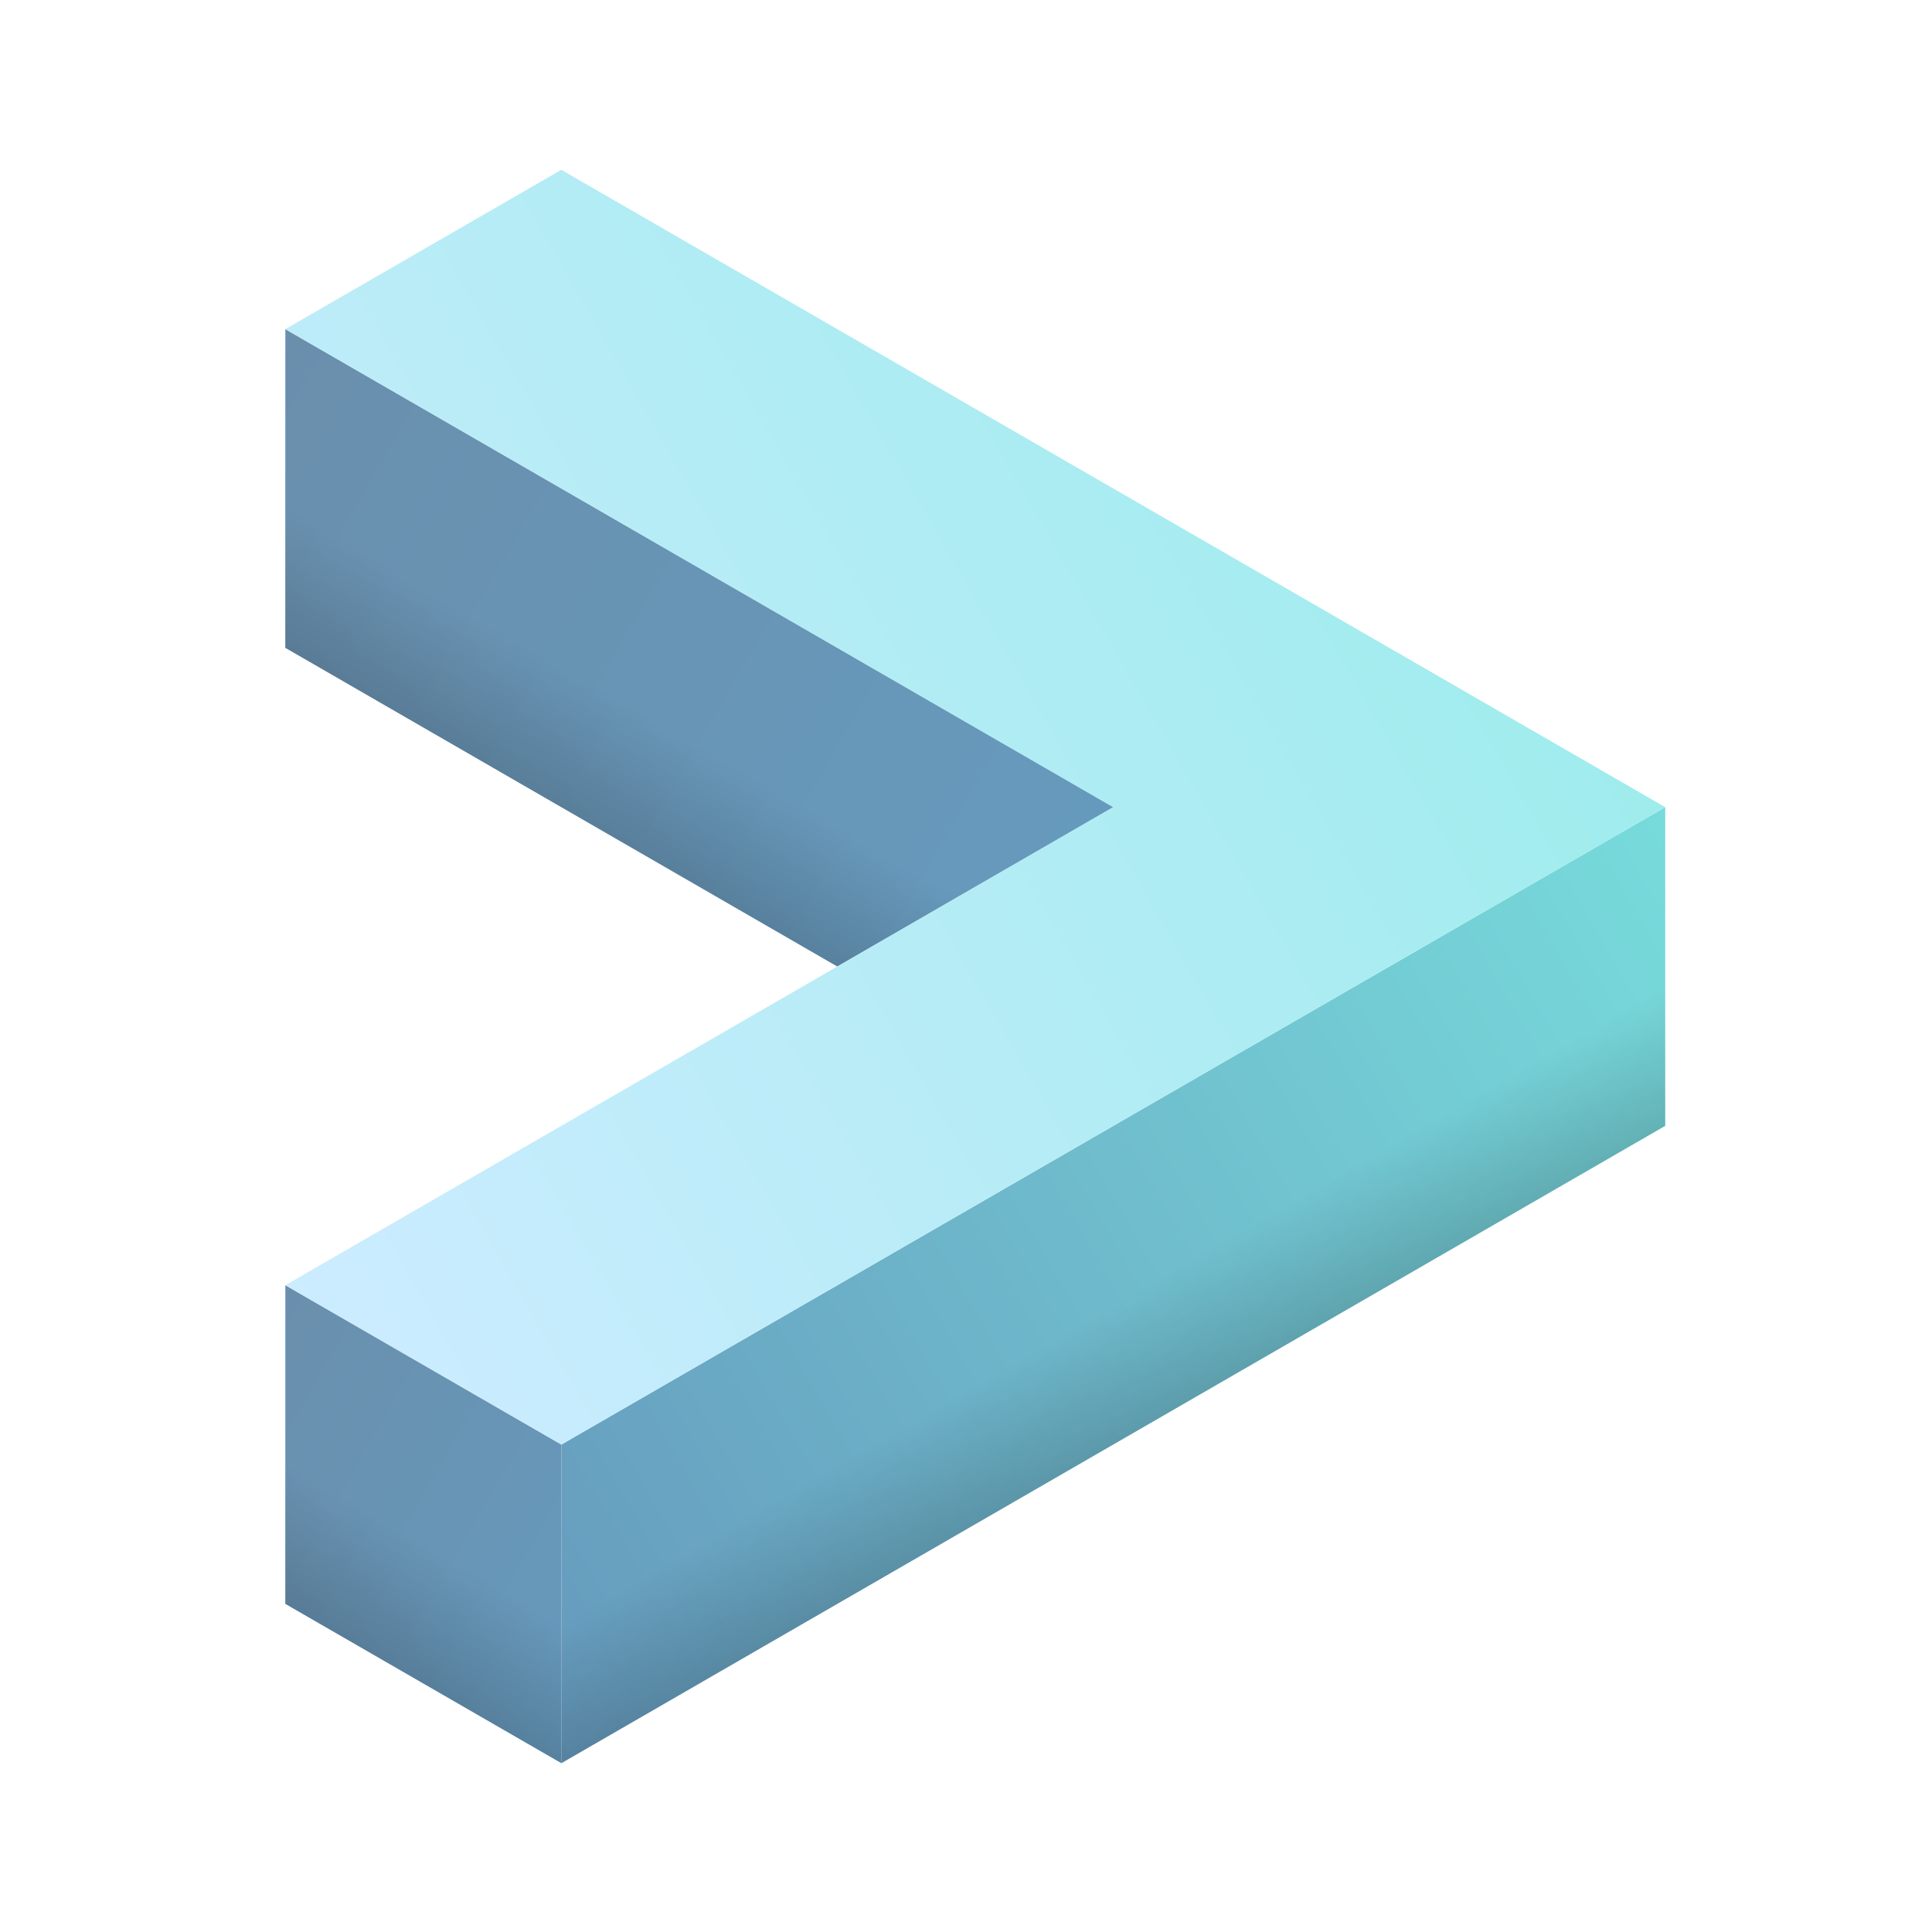
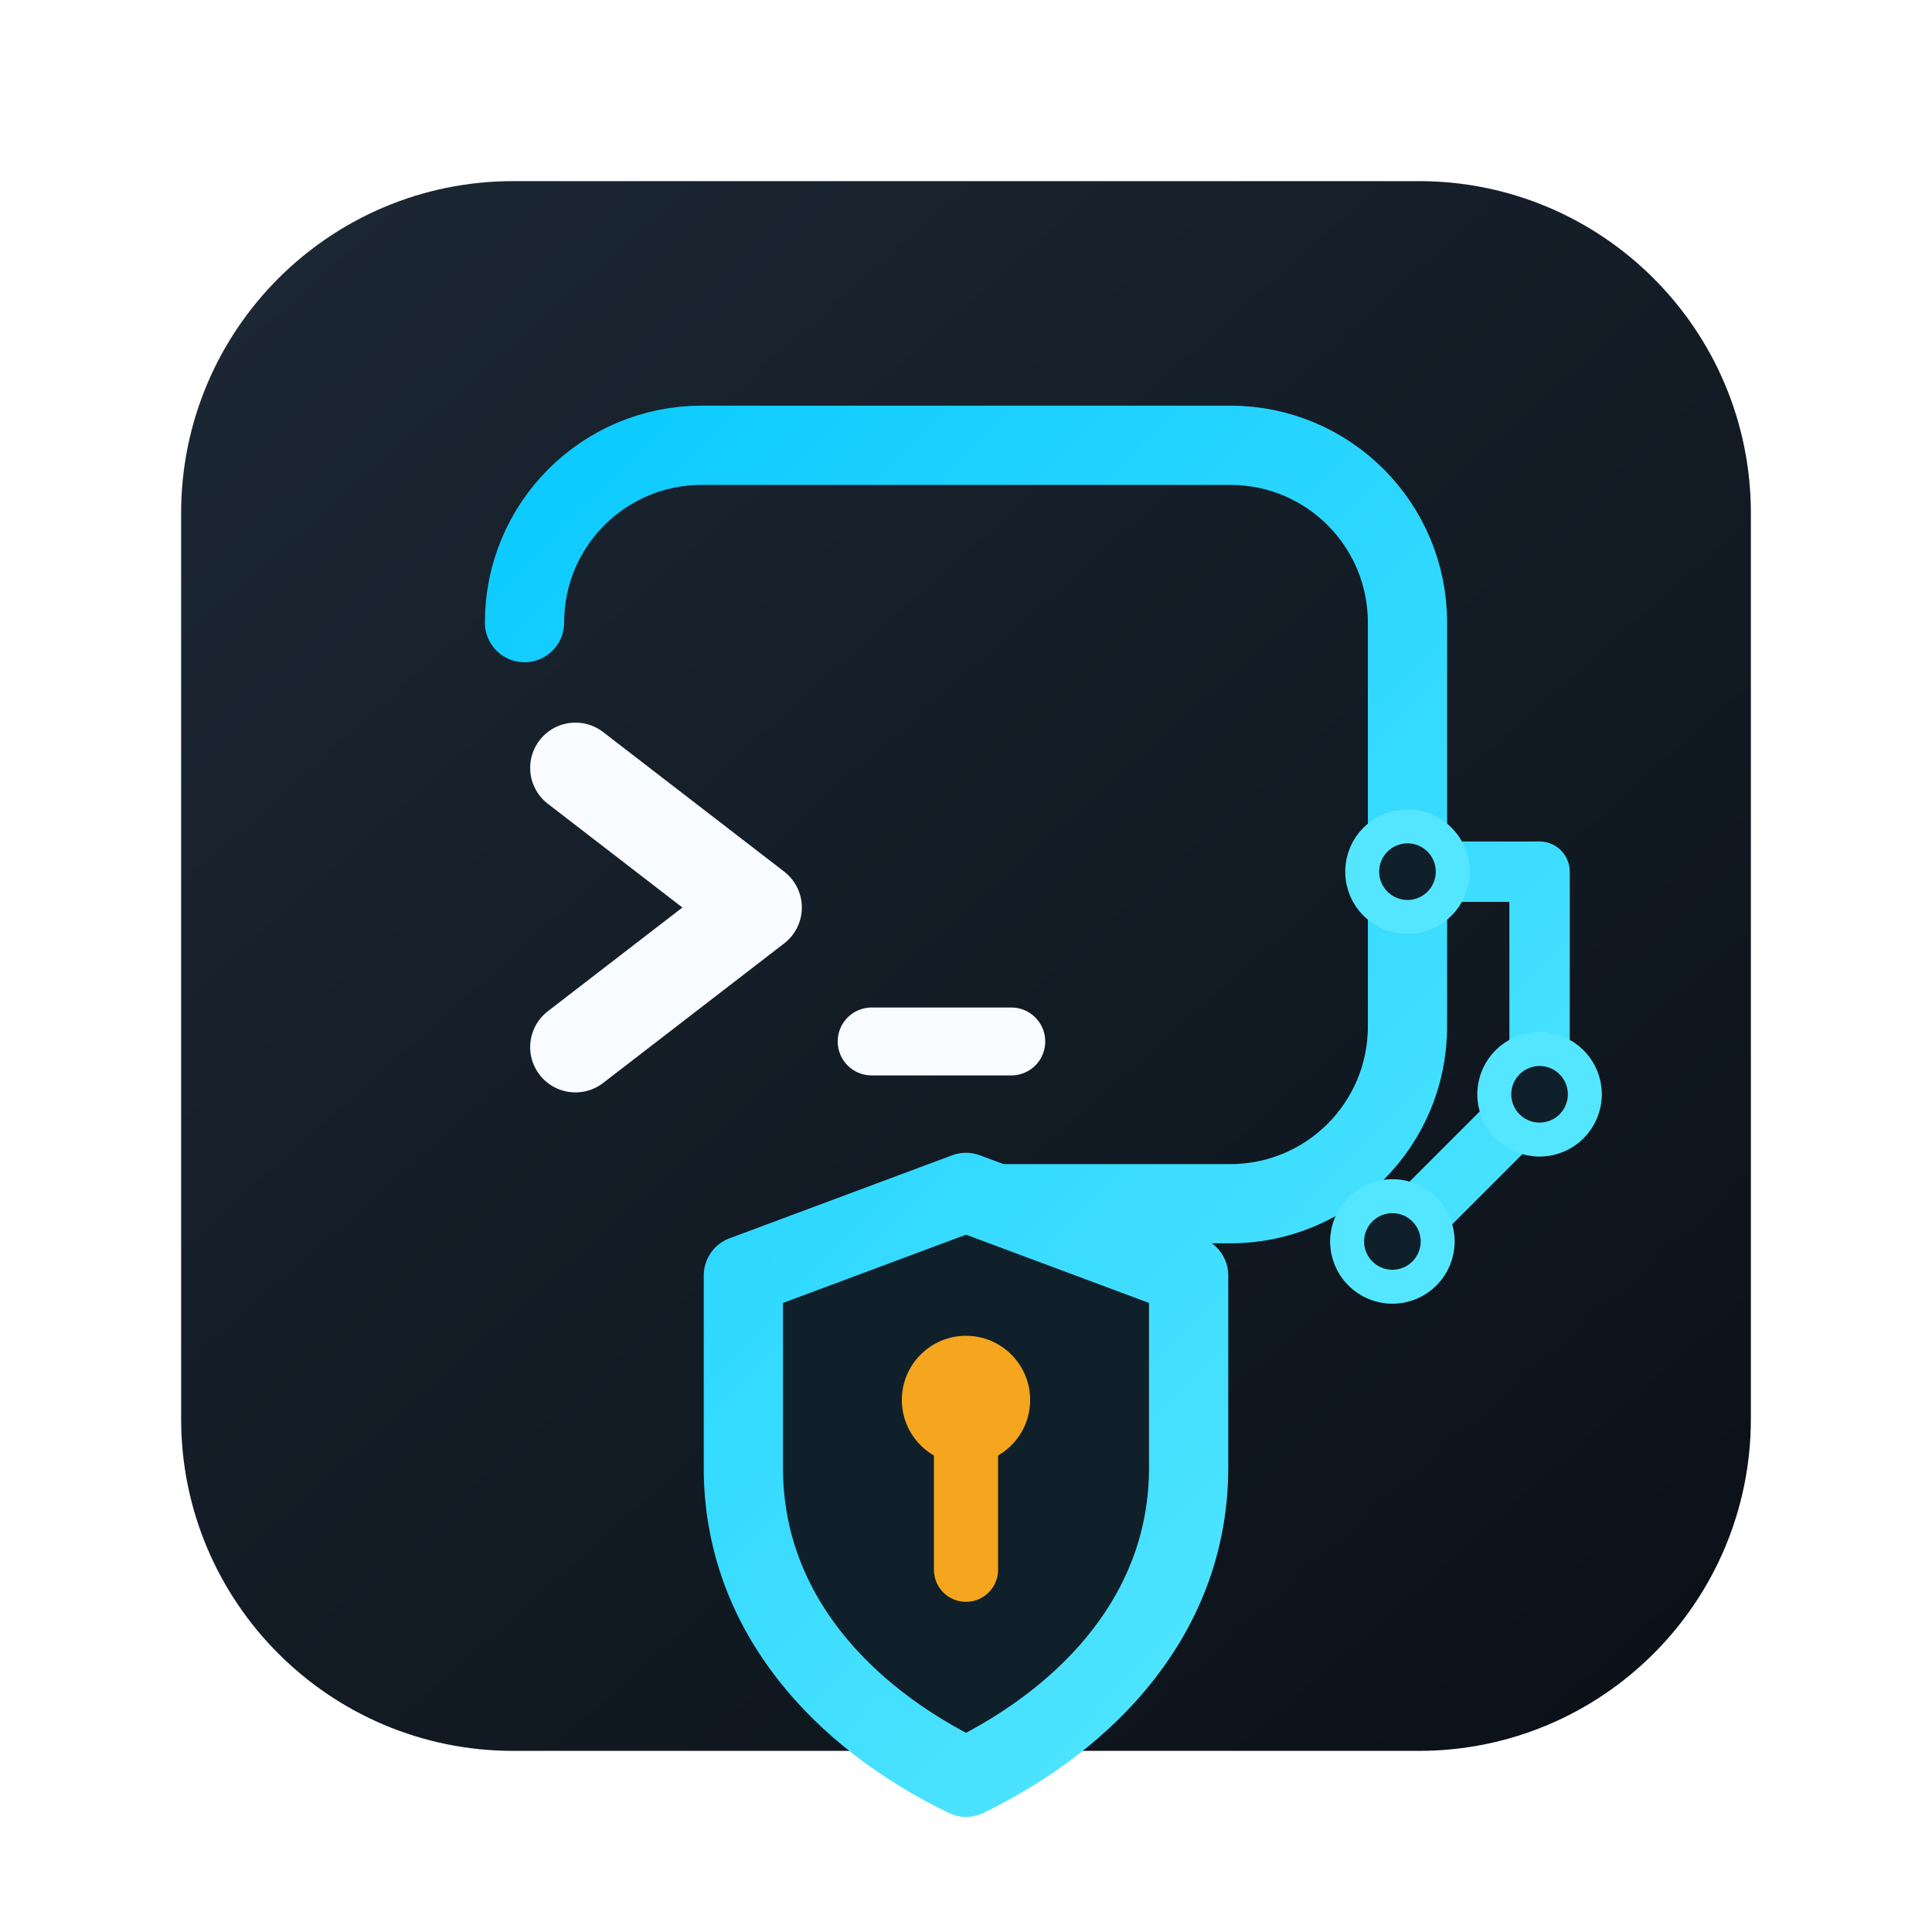
- <svg xmlns="http://www.w3.org/2000/svg" id="Layer_1" x="0" y="0" version="1.1" viewBox="0 0 1024 1024" xml:space="preserve" style="enable-background:new 0 0 1024 1024">
-   <style type="text/css">.st0{fill:url(#SVGID_1_)}.st1{opacity:.16;fill:url(#SVGID_2_)}.st2{fill:url(#SVGID_3_)}.st3{opacity:.16;fill:url(#SVGID_4_)}.st4{fill:url(#SVGID_5_)}.st5{opacity:.15;fill:url(#SVGID_6_)}.st6{fill:url(#SVGID_7_)}</style>
-   <g>
-     <linearGradient id="SVGID_1_" x1="260.967" x2="919.184" y1="871.181" y2="491.16" gradientUnits="userSpaceOnUse">
-       <stop offset="0" style="stop-color:#669abd" />
-       <stop offset="1" style="stop-color:#77dbdb" />
+ <svg xmlns="http://www.w3.org/2000/svg" viewBox="0 0 1024 1024" role="img" aria-label="issh logo">
+   <defs>
+     <linearGradient id="bg" x1="164" y1="120" x2="860" y2="904" gradientUnits="userSpaceOnUse">
+       <stop offset="0" stop-color="#1b2733" />
+       <stop offset="1" stop-color="#0b1118" />
    </linearGradient>
-     <polygon points="297.54 934.52 882.6 596.72 882.61 427.82 297.54 765.65" class="st0" />
-     <linearGradient id="SVGID_2_" x1="553.505" x2="626.647" y1="617.828" y2="744.513" gradientUnits="userSpaceOnUse">
-       <stop offset=".559" style="stop-color:#000;stop-opacity:0" />
-       <stop offset="1" style="stop-color:#000" />
+     <linearGradient id="cyan" x1="208" y1="210" x2="816" y2="812" gradientUnits="userSpaceOnUse">
+       <stop offset="0" stop-color="#05c8ff" />
+       <stop offset="1" stop-color="#55e6ff" />
    </linearGradient>
-     <polygon points="297.54 934.52 882.6 596.72 882.61 427.82 297.54 765.65" class="st1" />
-   </g>
-   <g>
-     <linearGradient id="SVGID_3_" x1="114.663" x2="334.091" y1="744.528" y2="871.214" gradientUnits="userSpaceOnUse">
-       <stop offset="0" style="stop-color:#6a8fad" />
-       <stop offset="1" style="stop-color:#669abd" />
-     </linearGradient>
-     <polygon points="151.23 681.18 151.22 850.09 297.54 934.52 297.54 765.65" class="st2" />
-     <linearGradient id="SVGID_4_" x1="260.948" x2="187.806" y1="744.528" y2="871.213" gradientUnits="userSpaceOnUse">
-       <stop offset=".559" style="stop-color:#000;stop-opacity:0" />
-       <stop offset="1" style="stop-color:#000" />
-     </linearGradient>
-     <polygon points="151.23 681.18 151.22 850.09 297.54 934.52 297.54 765.65" class="st3" />
-   </g>
-   <g>
-     <linearGradient id="SVGID_5_" x1="114.663" x2="553.503" y1="237.793" y2="491.157" gradientUnits="userSpaceOnUse">
-       <stop offset="0" style="stop-color:#6a8fad" />
-       <stop offset="1" style="stop-color:#669abd" />
-     </linearGradient>
-     <polygon points="151.23 174.45 151.21 343.36 443.79 512.27 590.08 427.81" class="st4" />
-     <linearGradient id="SVGID_6_" x1="370.656" x2="297.509" y1="301.128" y2="427.822" gradientUnits="userSpaceOnUse">
-       <stop offset=".559" style="stop-color:#000;stop-opacity:0" />
-       <stop offset="1" style="stop-color:#000" />
-     </linearGradient>
-     <polygon points="151.23 174.45 151.21 343.36 443.79 512.27 590.08 427.81" class="st5" />
-   </g>
-   <linearGradient id="SVGID_7_" x1="78.091" x2="736.337" y1="554.498" y2="174.459" gradientUnits="userSpaceOnUse">
-     <stop offset="0" style="stop-color:#ccecff" />
-     <stop offset="1" style="stop-color:#9feced" />
-   </linearGradient>
-   <polygon points="297.51 765.64 151.23 681.18 590.08 427.81 151.23 174.45 297.5 90 882.61 427.82" class="st6" />
+   </defs>
+   <rect x="96" y="96" width="832" height="832" rx="176" fill="url(#bg)" />
+   <path d="M278 330c0-52 42-94 94-94h280c52 0 94 42 94 94v214c0 52-42 94-94 94H514" fill="none" stroke="url(#cyan)" stroke-width="42" stroke-linecap="round" />
+   <path d="M305 407l96 74-96 74" fill="none" stroke="#f8fbff" stroke-width="48" stroke-linecap="round" stroke-linejoin="round" />
+   <path d="M462 552h74" stroke="#f8fbff" stroke-width="36" stroke-linecap="round" />
+   <path d="M512 632l118 44v102c0 76-52 132-118 164-66-32-118-88-118-164V676l118-44z" fill="#10202a" stroke="url(#cyan)" stroke-width="42" stroke-linejoin="round" />
+   <circle cx="512" cy="742" r="34" fill="#f6a51e" />
+   <path d="M512 760v72" stroke="#f6a51e" stroke-width="34" stroke-linecap="round" />
+   <path d="M746 462h70v118l-78 78" fill="none" stroke="url(#cyan)" stroke-width="32" stroke-linecap="round" stroke-linejoin="round" />
+   <circle cx="746" cy="462" r="24" fill="#10202a" stroke="#55e6ff" stroke-width="18" />
+   <circle cx="816" cy="580" r="24" fill="#10202a" stroke="#55e6ff" stroke-width="18" />
+   <circle cx="738" cy="658" r="24" fill="#10202a" stroke="#55e6ff" stroke-width="18" />
</svg>
